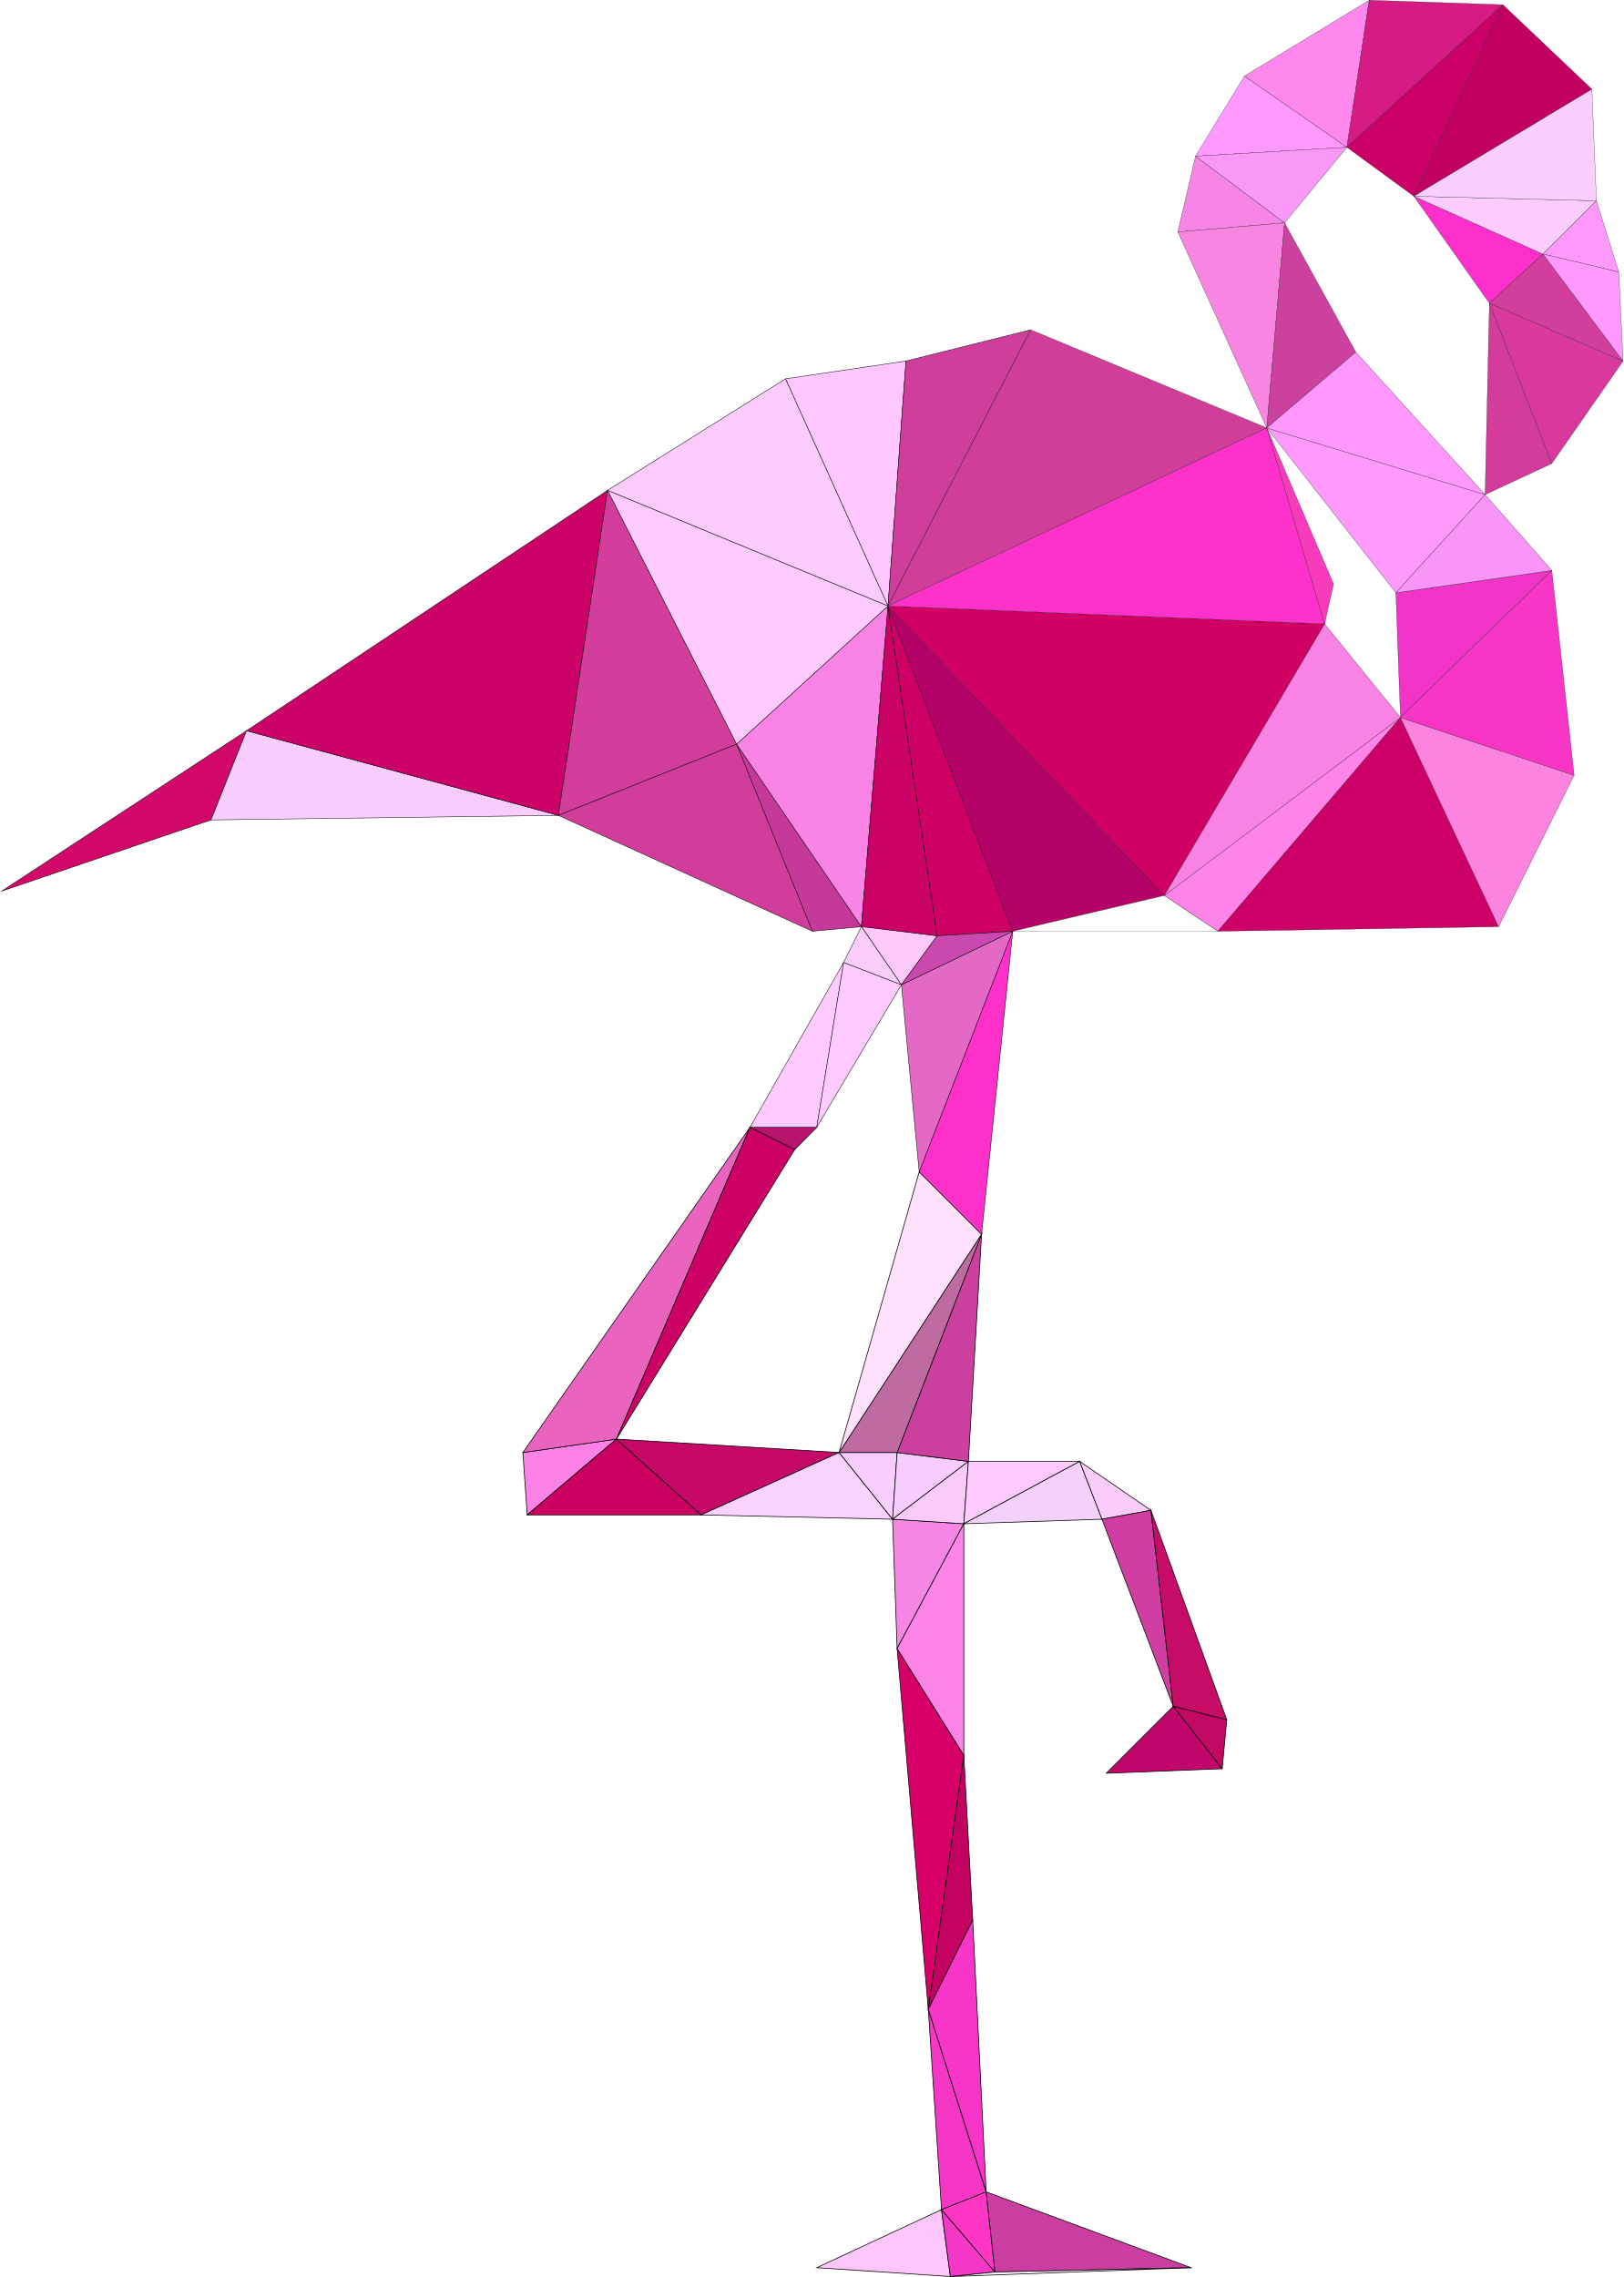
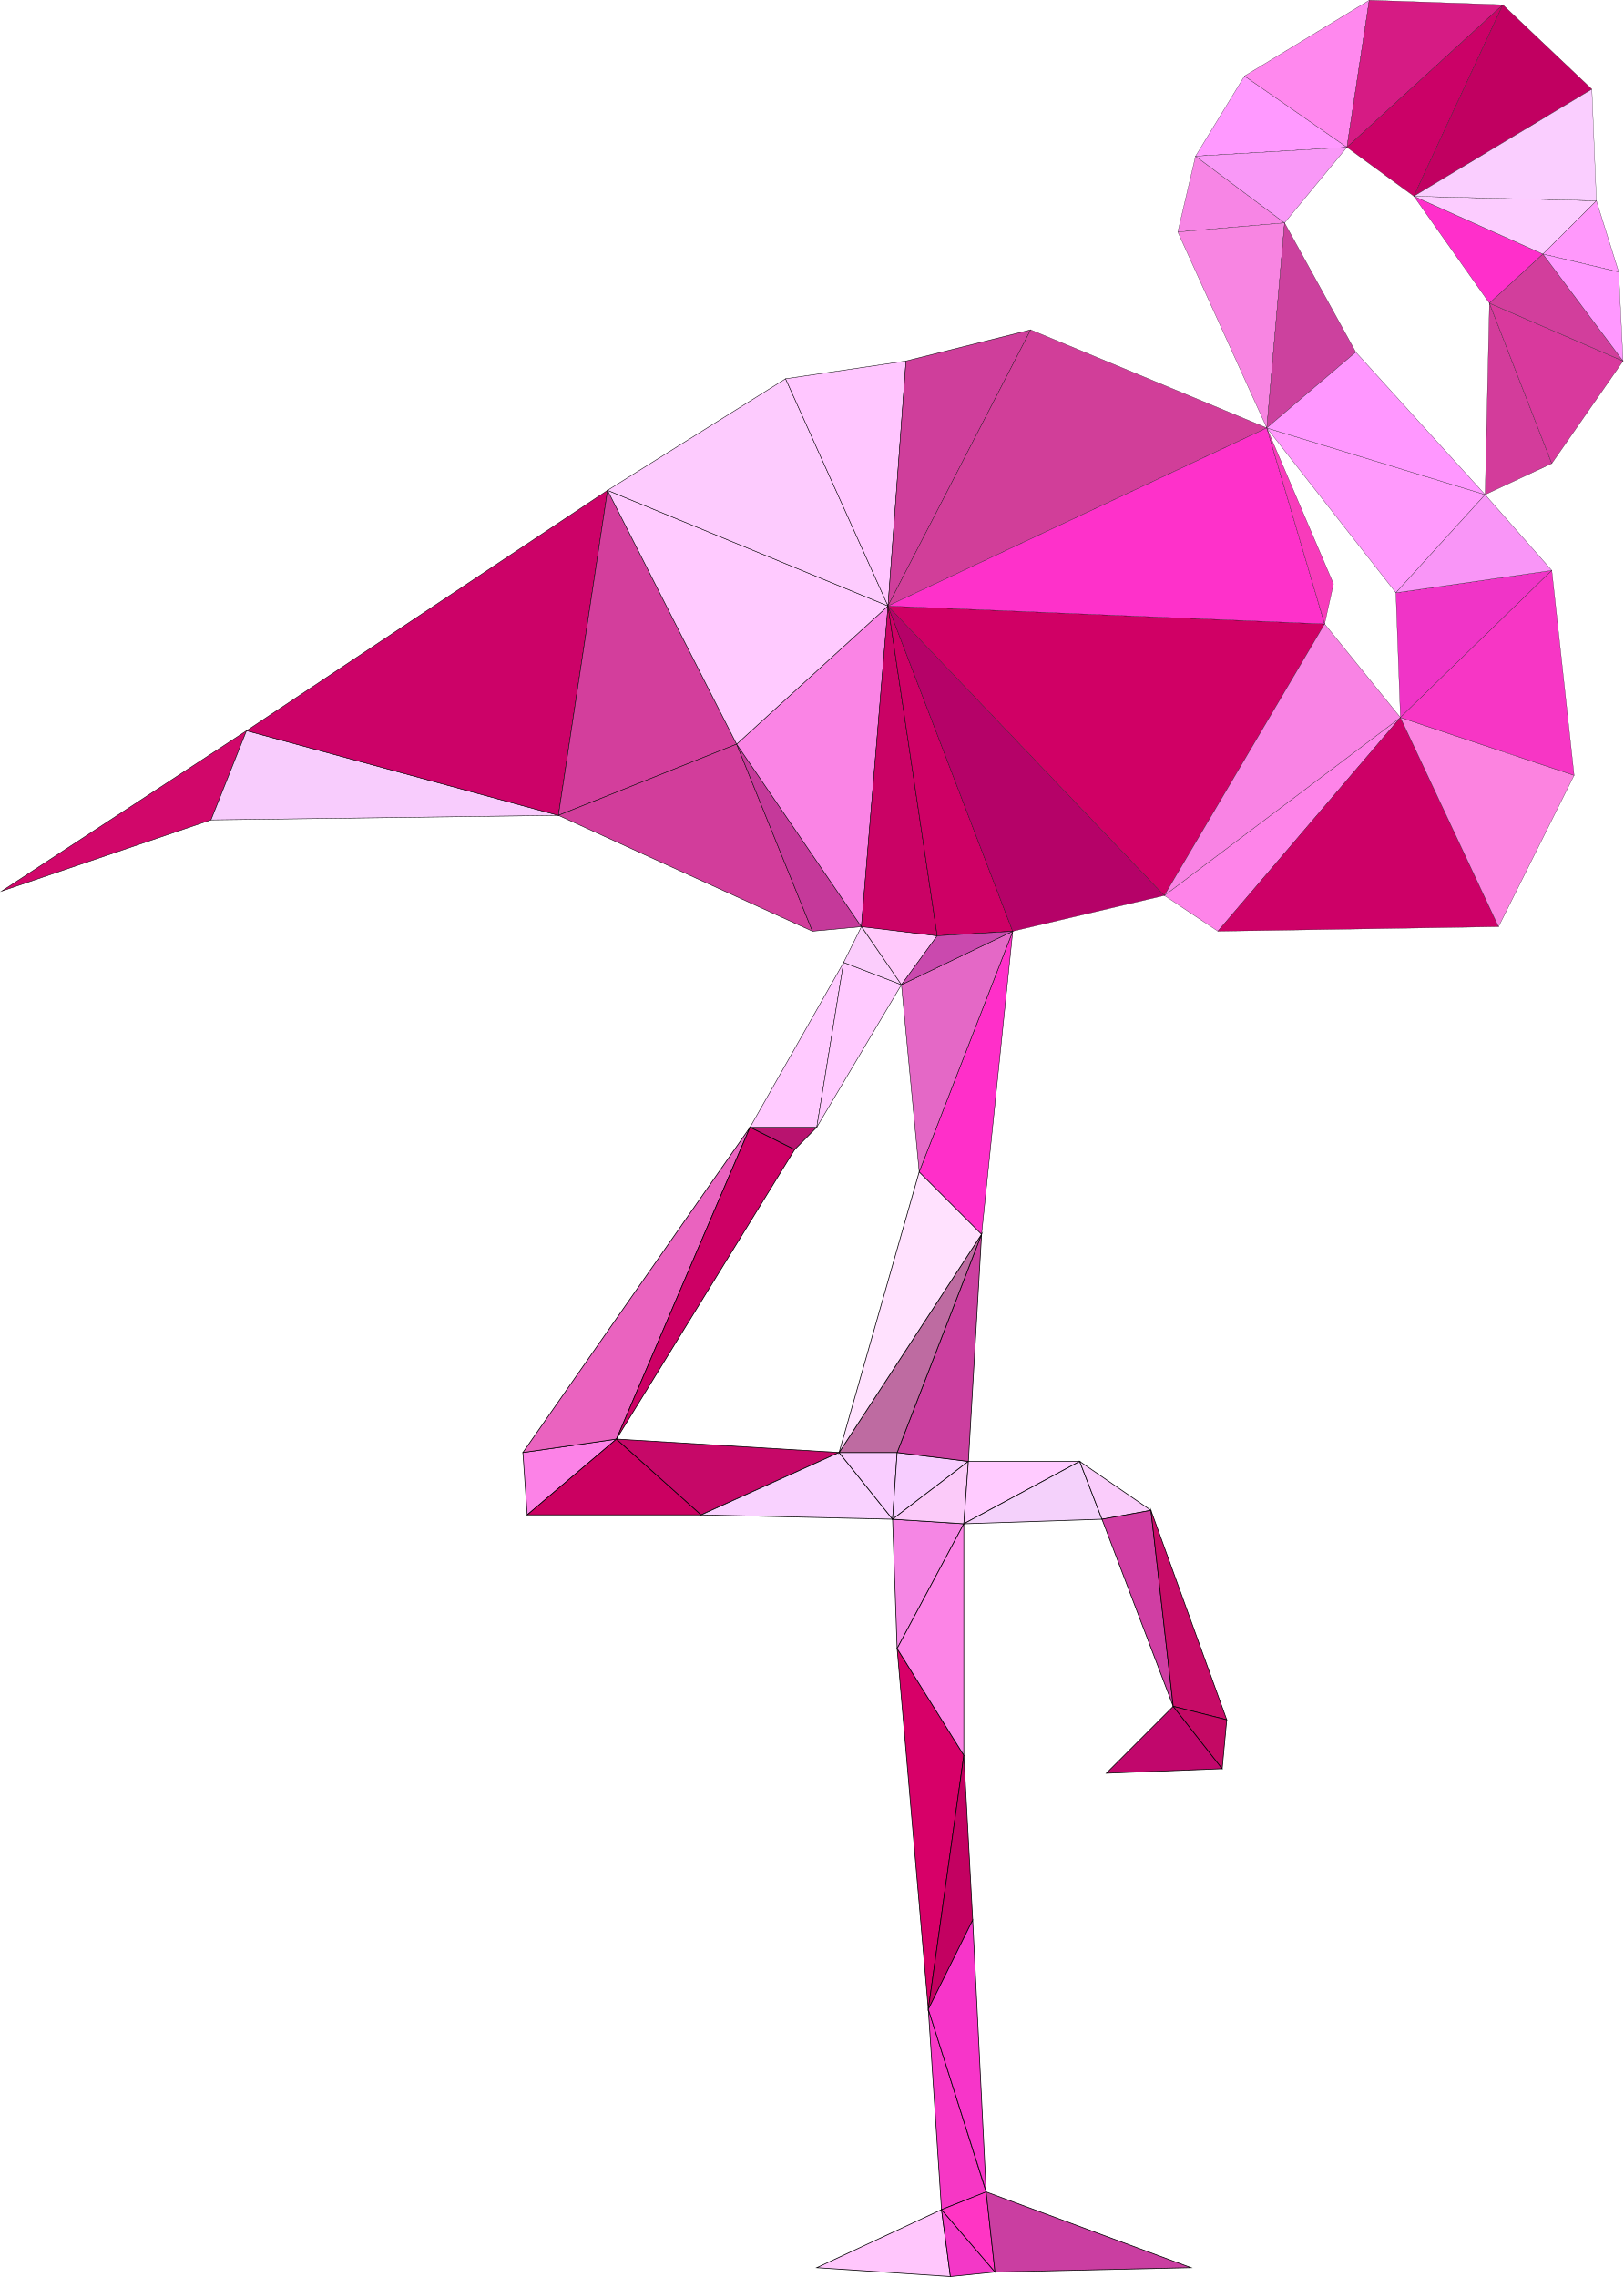
<svg xmlns="http://www.w3.org/2000/svg" version="1.1" baseProfile="tiny" id="图层_1" x="0px" y="0px" viewBox="0 0 713.2 1000.3" xml:space="preserve">
  <g>
    <g>
      <polygon fill="#FC82E7" stroke="#000000" stroke-width="0.3" stroke-miterlimit="10" points="229.7,638.1 231.6,665.5     270.8,632.2   " />
      <polygon fill="#CB0061" stroke="#000000" stroke-width="0.3" stroke-miterlimit="10" points="270.8,632.2 231.6,665.5 308,665.5       " />
      <polygon fill="#EA63BF" stroke="#000000" stroke-width="0.3" stroke-miterlimit="10" points="229.7,638.1 270.8,632.2     329.5,495.2   " />
      <polygon fill="#CD0065" stroke="#000000" stroke-width="0.3" stroke-miterlimit="10" points="329.5,495.2 270.8,632.2 349.1,505       " />
      <polygon fill="#B8136F" stroke="#000000" stroke-width="0.3" stroke-miterlimit="10" points="329.5,495.2 349.1,505 358.8,495.2       " />
      <polygon fill="#C60868" stroke="#000000" stroke-width="0.3" stroke-miterlimit="10" points="270.8,632.2 308,665.5 368.6,638.1       " />
      <polygon fill="#F9D2FF" stroke="#000000" stroke-width="0.3" stroke-miterlimit="10" points="368.6,638.1 308,665.5 392.1,667.4       " />
      <polygon fill="#F9CDFF" stroke="#000000" stroke-width="0.3" stroke-miterlimit="10" points="368.6,638.1 392.1,667.4     394.1,638.1   " />
      <polygon fill="#FFC0FF" stroke="#000000" stroke-width="0.3" stroke-miterlimit="10" points="413.6,970.7 413.6,970.7     417.5,1000.1   " />
      <polygon fill="#FFC6FC" stroke="#000000" stroke-width="0.3" stroke-miterlimit="10" points="413.6,970.7 358.8,996.2     417.5,1000.1   " />
      <polygon fill="#F586E4" stroke="#000000" stroke-width="0.3" stroke-miterlimit="10" points="392.1,667.4 394.1,724.2     423.4,669.4   " />
      <polygon fill="#D70068" stroke="#000000" stroke-width="0.3" stroke-miterlimit="10" points="394.1,724.2 407.8,882.7     423.4,771.1   " />
      <polygon fill="#FC84E6" stroke="#000000" stroke-width="0.3" stroke-miterlimit="10" points="423.4,669.4 394.1,724.2     423.4,771.1   " />
      <polygon fill="#F7CDFF" stroke="#000000" stroke-width="0.3" stroke-miterlimit="10" points="394.1,638.1 392.1,667.4 425.4,642       " />
      <polygon fill="#FBCAF9" stroke="#000000" stroke-width="0.3" stroke-miterlimit="10" points="392.1,667.4 423.4,669.4 425.4,642       " />
      <polygon fill="#C30161" stroke="#000000" stroke-width="0.3" stroke-miterlimit="10" points="423.4,771.1 407.8,882.7     427.3,843.5   " />
      <polygon fill="#CB3F9F" stroke="#000000" stroke-width="0.3" stroke-miterlimit="10" points="394.1,638.1 425.4,642 431.2,542.2       " />
      <polygon fill="#BE6BA1" stroke="#000000" stroke-width="0.3" stroke-miterlimit="10" points="368.6,638.1 394.1,638.1     431.2,542.2   " />
      <polygon fill="#FFE1FE" stroke="#000000" stroke-width="0.3" stroke-miterlimit="10" points="403.8,514.8 368.6,638.1     431.2,542.2   " />
      <polygon fill="#F637C5" stroke="#000000" stroke-width="0.3" stroke-miterlimit="10" points="407.8,882.7 413.6,970.7 433.2,963       " />
      <polygon fill="#F735C9" stroke="#000000" stroke-width="0.3" stroke-miterlimit="10" points="427.3,843.5 407.8,882.7     433.2,962.7   " />
      <polygon fill="#F338C7" stroke="#000000" stroke-width="0.3" stroke-miterlimit="10" points="413.6,970.7 417.5,1000.1     437.1,998.1   " />
      <polygon fill="#FF35C4" stroke="#000000" stroke-width="0.3" stroke-miterlimit="10" points="433.2,962.9 413.6,970.7     437.1,998.1   " />
      <polygon fill="#FFCBFF" stroke="#000000" stroke-width="0.3" stroke-miterlimit="10" points="425.4,642 423.4,669.4 474.3,642       " />
      <polygon fill="#F4D1FB" stroke="#000000" stroke-width="0.3" stroke-miterlimit="10" points="474.3,642 423.4,669.4 484.1,667.4       " />
      <polygon fill="#FACCFB" stroke="#000000" stroke-width="0.3" stroke-miterlimit="10" points="474.3,642 484.1,667.4 505.6,663.5       " />
      <polygon fill="#D03EA3" stroke="#000000" stroke-width="0.3" stroke-miterlimit="10" points="505.6,663.5 484.1,667.4     515.4,749.6   " />
      <polygon fill="#CA3EA1" stroke="#000000" stroke-width="0.3" stroke-miterlimit="10" points="433.2,962.9 437.1,998.1     523.2,996.2   " />
-       <polygon fill="#FFF5FF" stroke="#000000" stroke-width="0.3" stroke-miterlimit="10" points="437.1,998.1 417.5,1000.1     523.2,996.2   " />
      <polygon fill="#C1076C" stroke="#000000" stroke-width="0.3" stroke-miterlimit="10" points="515.4,749.6 486,779 536.9,777   " />
      <polygon fill="#C70C67" stroke="#000000" stroke-width="0.3" stroke-miterlimit="10" points="505.6,663.5 515.4,749.6     538.9,755.5   " />
      <polygon fill="#C40964" stroke="#000000" stroke-width="0.3" stroke-miterlimit="10" points="515.4,749.6 536.9,777 538.9,755.5       " />
    </g>
    <g>
      <polygon fill="#D1076A" stroke="#000000" stroke-width="0.2" stroke-miterlimit="10" points="0.7,391.5 92.7,360.2 108.3,321       " />
      <polygon fill="#F8CCFD" stroke="#000000" stroke-width="0.2" stroke-miterlimit="10" points="108.3,321 92.7,360.2 245.3,358.2       " />
      <polygon fill="#CC0268" stroke="#000000" stroke-width="0.2" stroke-miterlimit="10" points="108.3,321 245.3,358.2 266.9,215.4       " />
      <polygon fill="#D33E9C" stroke="#000000" stroke-width="0.2" stroke-miterlimit="10" points="266.9,215.4 245.3,358.2     323.6,326.9   " />
      <polygon fill="#D23D9B" stroke="#000000" stroke-width="0.2" stroke-miterlimit="10" points="323.6,326.9 245.3,358.2     356.9,409.1   " />
      <polygon fill="#FFCAFF" stroke="#000000" stroke-width="0.2" stroke-miterlimit="10" points="329.5,495.2 358.8,495.2     370.6,422.8   " />
      <polygon fill="#C5399A" stroke="#000000" stroke-width="0.2" stroke-miterlimit="10" points="323.6,326.9 356.9,409.1     378.4,407.1   " />
      <polygon fill="#FA84E5" stroke="#000000" stroke-width="0.2" stroke-miterlimit="10" points="323.6,326.9 378.4,407.1     390.1,266.2   " />
      <polygon fill="#FFCAFF" stroke="#000000" stroke-width="0.2" stroke-miterlimit="10" points="266.9,215.4 323.6,326.9     390.1,266.2   " />
      <polygon fill="#FDCBFE" stroke="#000000" stroke-width="0.2" stroke-miterlimit="10" points="345.1,166.4 266.9,215.4     390.1,266.2   " />
      <polygon fill="#FFCAFF" stroke="#000000" stroke-width="0.2" stroke-miterlimit="10" points="370.6,422.8 358.8,495.2 396,432.6       " />
      <polygon fill="#FBCDFC" stroke="#000000" stroke-width="0.2" stroke-miterlimit="10" points="378.4,407.1 370.6,422.8 396,432.6       " />
      <polygon fill="#FFC6FF" stroke="#000000" stroke-width="0.2" stroke-miterlimit="10" points="345.1,166.4 390.1,266.2 398,158.6       " />
      <polygon fill="#FFC8FB" stroke="#000000" stroke-width="0.2" stroke-miterlimit="10" points="378.4,406.9 396,432.6 411.7,411.1       " />
      <polygon fill="#CA0265" stroke="#000000" stroke-width="0.2" stroke-miterlimit="10" points="390.1,266.2 378.4,407.1     411.7,411.1   " />
      <polygon fill="#FF2FC9" stroke="#000000" stroke-width="0.2" stroke-miterlimit="10" points="403.8,514.8 431.2,542.2     444.9,409.1   " />
      <polygon fill="#CE0065" stroke="#000000" stroke-width="0.2" stroke-miterlimit="10" points="390.1,266.2 411.7,411.1     444.9,409.1   " />
      <polygon fill="#E468C6" stroke="#000000" stroke-width="0.2" stroke-miterlimit="10" points="396,432.6 403.8,514.8 444.9,409.1       " />
      <polygon fill="#CA49AE" stroke="#000000" stroke-width="0.2" stroke-miterlimit="10" points="411.7,411.1 396,432.6 444.9,409.1       " />
      <polygon fill="#CF3E9B" stroke="#000000" stroke-width="0.2" stroke-miterlimit="10" points="398,158.6 390.1,266.2 452.8,144.9       " />
    </g>
    <g>
      <polygon fill="#B50268" stroke="#000000" stroke-width="0.1" stroke-miterlimit="10" points="390.1,266.2 444.9,409.1     511.5,393.4   " />
-       <polygon fill="#FCFFFB" stroke="#000000" stroke-width="0.1" stroke-miterlimit="10" points="511.5,393.4 444.9,409.1 535,409.1       " />
      <polygon fill="#D13E99" stroke="#000000" stroke-width="0.1" stroke-miterlimit="10" points="452.8,144.9 390.1,266.2 556.5,188       " />
      <polygon fill="#F785E5" stroke="#000000" stroke-width="0.1" stroke-miterlimit="10" points="525.2,68.6 517.4,101.9 564.3,97.9       " />
      <polygon fill="#F885E2" stroke="#000000" stroke-width="0.1" stroke-miterlimit="10" points="517.4,101.9 556.5,188 564.3,97.9       " />
      <polygon fill="#D00065" stroke="#000000" stroke-width="0.1" stroke-miterlimit="10" points="390.1,266.2 511.5,393.4     581.9,274.1   " />
      <polygon fill="#FE31CA" stroke="#000000" stroke-width="0.1" stroke-miterlimit="10" points="556.5,188 390.1,266.2 581.9,274.1       " />
      <polygon fill="#F83BBB" stroke="#000000" stroke-width="0.1" stroke-miterlimit="10" points="556.5,188 581.9,274.1 585.8,256.5       " />
      <polygon fill="#FF99FF" stroke="#000000" stroke-width="0.1" stroke-miterlimit="10" points="546.7,33.4 525.2,68.6 591.7,64.7       " />
      <polygon fill="#F998F7" stroke="#000000" stroke-width="0.1" stroke-miterlimit="10" points="525.2,68.6 564.3,97.9 591.7,64.7       " />
      <polygon fill="#CC419E" stroke="#000000" stroke-width="0.1" stroke-miterlimit="10" points="564.3,97.9 556.5,188 595.6,154.7       " />
      <polygon fill="#FF88EE" stroke="#000000" stroke-width="0.1" stroke-miterlimit="10" points="546.7,33.4 591.7,64.7 601.5,0.1       " />
      <polygon fill="#FE84E9" stroke="#000000" stroke-width="0.1" stroke-miterlimit="10" points="511.5,393.4 535,409.1 615.2,315.2       " />
      <polygon fill="#F983E4" stroke="#000000" stroke-width="0.1" stroke-miterlimit="10" points="581.9,274.1 511.5,393.4     615.2,315.2   " />
      <polygon fill="#FF99FC" stroke="#000000" stroke-width="0.1" stroke-miterlimit="10" points="556.5,188 613.2,260.4 652.4,217.3       " />
      <polygon fill="#FF97FF" stroke="#000000" stroke-width="0.1" stroke-miterlimit="10" points="595.6,154.7 556.5,188 652.4,217.3       " />
      <polygon fill="#CD0067" stroke="#000000" stroke-width="0.1" stroke-miterlimit="10" points="615.2,315.2 535,409.1 658.3,407.1       " />
      <polygon fill="#D61B84" stroke="#000000" stroke-width="0.1" stroke-miterlimit="10" points="601.5,0.1 591.7,64.7 660.2,2.1       " />
      <polygon fill="#CB0167" stroke="#000000" stroke-width="0.1" stroke-miterlimit="10" points="591.7,64.7 621.1,86.2 660.2,2.1       " />
      <polygon fill="#FF2FCB" stroke="#000000" stroke-width="0.1" stroke-miterlimit="10" points="621.1,86.2 654.3,133.2 677.8,111.6       " />
      <polygon fill="#F034C7" stroke="#000000" stroke-width="0.1" stroke-miterlimit="10" points="613.2,260.4 615.2,315.2     681.7,250.6   " />
      <polygon fill="#F995F7" stroke="#000000" stroke-width="0.1" stroke-miterlimit="10" points="652.4,217.3 613.2,260.4     681.7,250.6   " />
      <polygon fill="#D33C9B" stroke="#000000" stroke-width="0.1" stroke-miterlimit="10" points="654.3,133.2 652.4,217.3     681.7,203.6   " />
      <polygon fill="#FC83E0" stroke="#000000" stroke-width="0.1" stroke-miterlimit="10" points="615.2,315.2 658.3,407.1     691.5,340.6   " />
      <polygon fill="#F736C5" stroke="#000000" stroke-width="0.1" stroke-miterlimit="10" points="681.7,250.6 615.2,315.2     691.5,340.6   " />
      <polygon fill="#C10061" stroke="#000000" stroke-width="0.1" stroke-miterlimit="10" points="660.2,2.1 621.1,86.2 699.3,39.2       " />
      <polygon fill="#FCCCFF" stroke="#000000" stroke-width="0.1" stroke-miterlimit="10" points="621.1,86.2 677.8,111.6 701.3,88.2       " />
      <polygon fill="#FACEFF" stroke="#000000" stroke-width="0.1" stroke-miterlimit="10" points="699.3,39.2 621.1,86.2 701.3,88.2       " />
      <polygon fill="#FF98FB" stroke="#000000" stroke-width="0.1" stroke-miterlimit="10" points="701.3,88.2 677.8,111.6 711.1,119.5       " />
      <polygon fill="#D9399D" stroke="#000000" stroke-width="0.1" stroke-miterlimit="10" points="654.3,133.2 681.7,203.6 713,158.6       " />
      <polygon fill="#D23E9C" stroke="#000000" stroke-width="0.1" stroke-miterlimit="10" points="677.8,111.6 654.3,133.2 713,158.6       " />
      <polygon fill="#FF98FF" stroke="#000000" stroke-width="0.1" stroke-miterlimit="10" points="711.1,119.5 677.8,111.6 713,158.6       " />
    </g>
  </g>
</svg>
